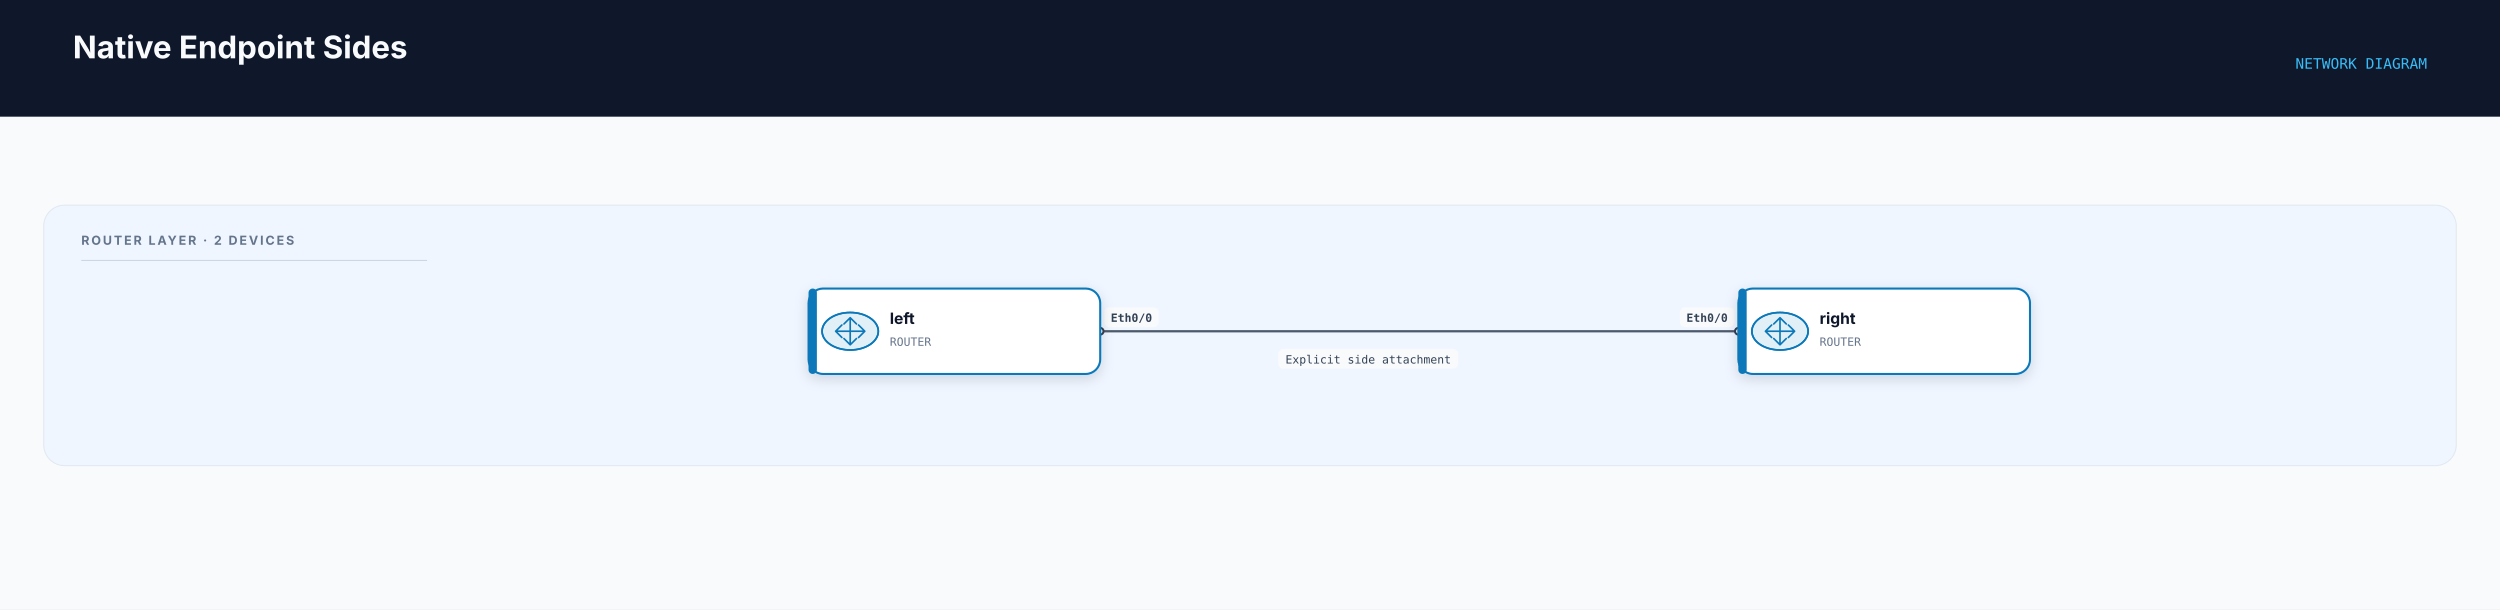
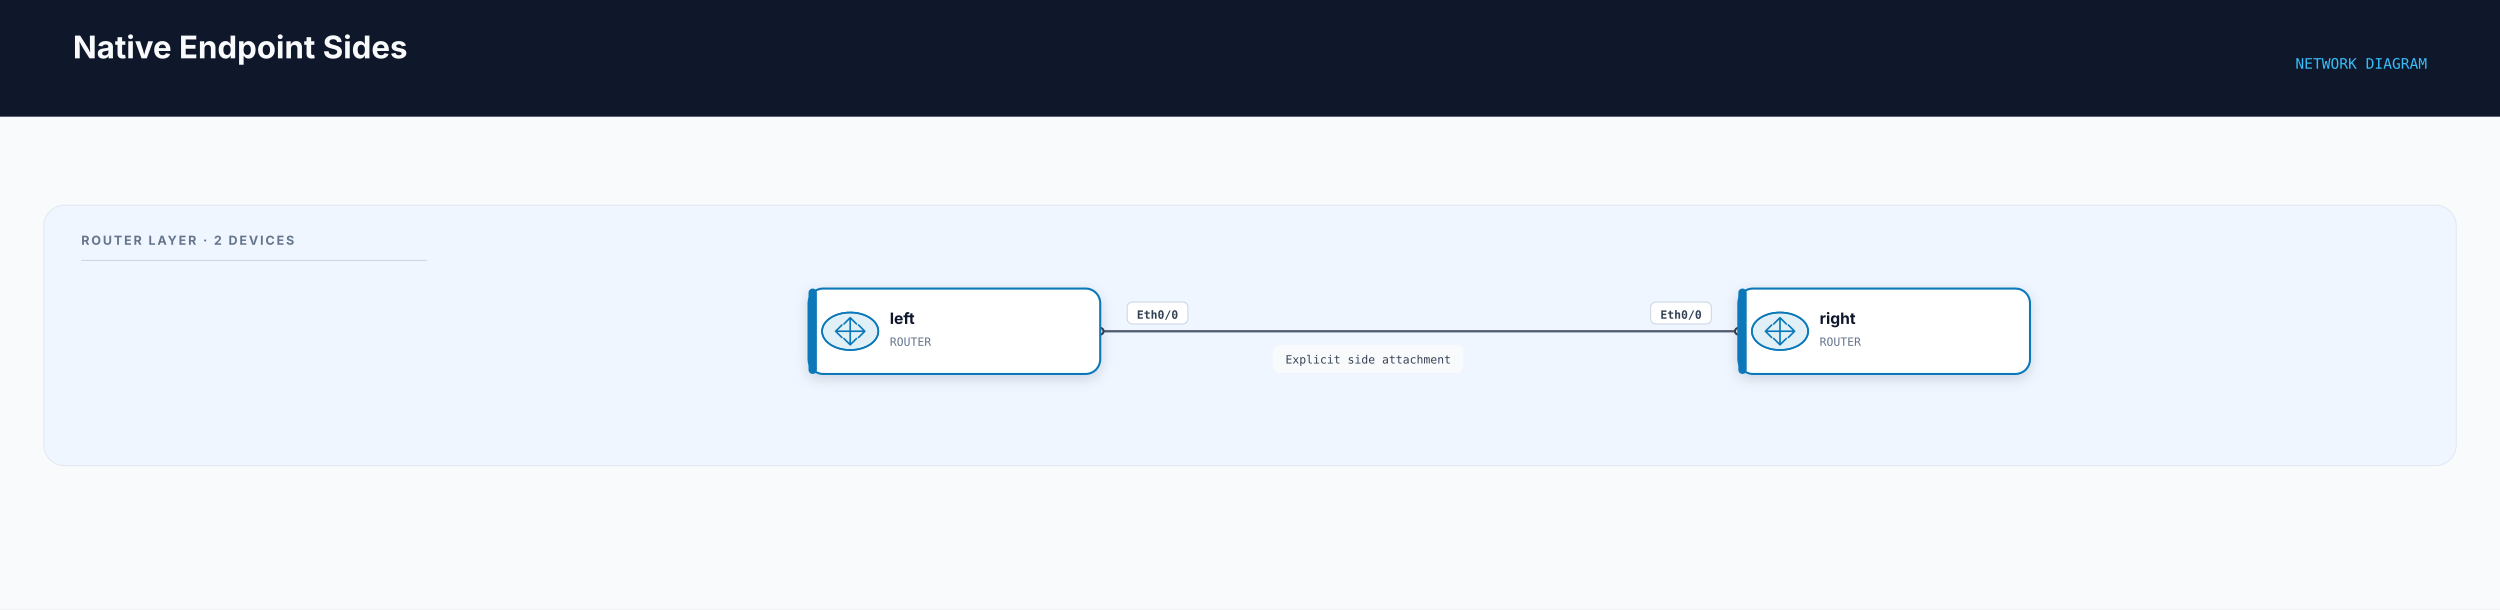
- <svg xmlns="http://www.w3.org/2000/svg" width="2400" height="585" viewBox="0 0 2400 585" role="img">
+ <svg xmlns="http://www.w3.org/2000/svg" class="theme-light" width="2400" height="585" viewBox="0 0 2400 585" role="img" shape-rendering="geometricPrecision">
  <defs>
    <filter id="shadow" x="-20%" y="-20%" width="140%" height="150%">
      <feDropShadow dx="0" dy="4" stdDeviation="6" flood-color="#0f172a" flood-opacity=".14" />
    </filter>
  </defs>
  <rect width="100%" height="100%" fill="#f8fafc" />
  <rect x="0" y="0" width="2400" height="112" fill="#0f172a" />
  <text x="70" y="56" fill="#f8fafc" font-family="Inter,Segoe UI,sans-serif" font-size="30" font-weight="700">Native Endpoint Sides</text>
  <text x="70" y="84" fill="#94a3b8" font-family="Inter,Segoe UI,sans-serif" font-size="15" />
  <text x="2330" y="66" text-anchor="end" fill="#38bdf8" font-family="ui-monospace,SFMono-Regular,monospace" font-size="14">NETWORK DIAGRAM</text>
  <rect x="42" y="197.0" width="2316.0" height="250.0" rx="20" fill="#eff6ff" stroke="#e2e8f0" />
  <g id="row-headings">
    <g class="row-heading row-heading-router">
      <path d="M78 250.0 H410" stroke="#cbd5e1" stroke-width="1" />
      <text x="78" y="235.0" fill="#64748b" font-family="Inter,Segoe UI,sans-serif" font-size="12" font-weight="700" letter-spacing="1.8">ROUTER LAYER · 2 DEVICES</text>
    </g>
  </g>
  <g id="links">
-     <path id="link-1" d="M 1056.2 318.0 H 1110.2 L 1614.8 318.0 H 1668.8" fill="none" stroke="#334155" stroke-width="2.2" stroke-linecap="round" stroke-linejoin="round" opacity=".86" />
-     <circle cx="1056.2" cy="318.0" r="3.2" fill="#ffffff" stroke="#334155" stroke-width="2" />
-     <circle cx="1668.8" cy="318.0" r="3.2" fill="#ffffff" stroke="#334155" stroke-width="2" />
-     <rect x="1060.1" y="295.0" width="52.3" height="19" rx="5" fill="#f8fafc" fill-opacity=".96" />
-     <text x="1086.2" y="309.0" text-anchor="middle" fill="#334155" font-family="ui-monospace,SFMono-Regular,monospace" font-size="11" font-weight="650">Eth0/0</text>
-     <rect x="1612.6" y="295.0" width="52.3" height="19" rx="5" fill="#f8fafc" fill-opacity=".96" />
-     <text x="1638.8" y="309.0" text-anchor="middle" fill="#334155" font-family="ui-monospace,SFMono-Regular,monospace" font-size="11" font-weight="650">Eth0/0</text>
-     <rect x="1227.0" y="335.0" width="173.0" height="19" rx="5" fill="#f8fafc" fill-opacity=".96" />
-     <text x="1313.5" y="349.0" text-anchor="middle" fill="#334155" font-family="ui-monospace,SFMono-Regular,monospace" font-size="11" font-weight="500">Explicit side attachment</text>
+     <g id="link-1" data-netdiag-kind="link">
+       <path d="M 1056.2 318.0 H 1110.2 L 1614.8 318.0 H 1668.8" fill="none" stroke="#334155" stroke-width="2.2" stroke-linecap="round" stroke-linejoin="round" opacity=".86" />
+       <circle cx="1056.2" cy="318.0" r="3.2" fill="#ffffff" stroke="#334155" stroke-width="2" />
+       <circle cx="1668.8" cy="318.0" r="3.2" fill="#ffffff" stroke="#334155" stroke-width="2" />
+     </g>
  </g>
  <g id="nodes">
-     <g id="left" filter="url(#shadow)">
+     <g id="left" data-netdiag-kind="node" filter="url(#shadow)">
      <rect x="776.2" y="277.0" width="280.0" height="82.0" rx="14" fill="#ffffff" stroke="#0878b9" stroke-width="2" />
      <rect x="776.2" y="277.0" width="8" height="82.0" rx="4" fill="#0878b9" />
      <g class="device-icon device-icon-router" transform="translate(816.2 318.0)" stroke="#0878b9" fill="none" stroke-width="1.6" stroke-linecap="round" stroke-linejoin="round">
        <ellipse cx="0" cy="0" rx="27" ry="18" fill="#0878b9" fill-opacity=".12" />
        <ellipse cx="0" cy="0" rx="27" ry="18" />
        <path d="M-14 0h28M8-6l6 6-6 6M14 0H-14M-8-6l-6 6 6 6" />
        <path d="M0-13v26M-6-7l6-6 6 6M-6 7l6 6 6-6" />
      </g>
-       <text x="854.2" y="311.0" fill="#0f172a" font-family="Inter,Segoe UI,sans-serif" font-size="15" font-weight="700">left</text>
+       <text class="node-title" x="854.2" y="311.0" fill="#0f172a" font-family="Inter,Segoe UI,Arial,sans-serif" font-size="15" font-weight="700">left</text>
      <text x="854.2" y="332.0" fill="#64748b" font-family="ui-monospace,SFMono-Regular,monospace" font-size="11">ROUTER</text>
    </g>
-     <g id="right" filter="url(#shadow)">
+     <g id="right" data-netdiag-kind="node" filter="url(#shadow)">
      <rect x="1668.8" y="277.0" width="280.0" height="82.0" rx="14" fill="#ffffff" stroke="#0878b9" stroke-width="2" />
      <rect x="1668.8" y="277.0" width="8" height="82.0" rx="4" fill="#0878b9" />
      <g class="device-icon device-icon-router" transform="translate(1708.8 318.0)" stroke="#0878b9" fill="none" stroke-width="1.6" stroke-linecap="round" stroke-linejoin="round">
        <ellipse cx="0" cy="0" rx="27" ry="18" fill="#0878b9" fill-opacity=".12" />
        <ellipse cx="0" cy="0" rx="27" ry="18" />
        <path d="M-14 0h28M8-6l6 6-6 6M14 0H-14M-8-6l-6 6 6 6" />
        <path d="M0-13v26M-6-7l6-6 6 6M-6 7l6 6 6-6" />
      </g>
-       <text x="1746.8" y="311.0" fill="#0f172a" font-family="Inter,Segoe UI,sans-serif" font-size="15" font-weight="700">right</text>
+       <text class="node-title" x="1746.8" y="311.0" fill="#0f172a" font-family="Inter,Segoe UI,Arial,sans-serif" font-size="15" font-weight="700">right</text>
      <text x="1746.8" y="332.0" fill="#64748b" font-family="ui-monospace,SFMono-Regular,monospace" font-size="11">ROUTER</text>
    </g>
  </g>
+   <g id="link-annotations" pointer-events="none">
+     <g id="link-annotation-1" class="link-annotation">
+       <rect class="interface-label-badge" x="1082.1" y="290.0" width="58.3" height="21.0" rx="5.0" fill="#ffffff" stroke="#cbd5e1" stroke-width="1" />
+       <text class="interface-label-text" x="1111.2" y="306.0" text-anchor="middle" fill="#334155" font-family="ui-monospace,SFMono-Regular,monospace" font-size="11" font-weight="650">Eth0/0</text>
+       <rect class="interface-label-badge" x="1584.6" y="290.0" width="58.3" height="21.0" rx="5.0" fill="#ffffff" stroke="#cbd5e1" stroke-width="1" />
+       <text class="interface-label-text" x="1613.8" y="306.0" text-anchor="middle" fill="#334155" font-family="ui-monospace,SFMono-Regular,monospace" font-size="11" font-weight="650">Eth0/0</text>
+       <rect class="label-mask" x="1224.0" y="333.0" width="179.0" height="23" rx="5" fill="#f8fafc" stroke="#f8fafc" stroke-width="4" />
+       <text x="1313.5" y="349.0" text-anchor="middle" fill="#334155" font-family="ui-monospace,SFMono-Regular,monospace" font-size="11" font-weight="500">Explicit side attachment</text>
+     </g>
+   </g>
</svg>
